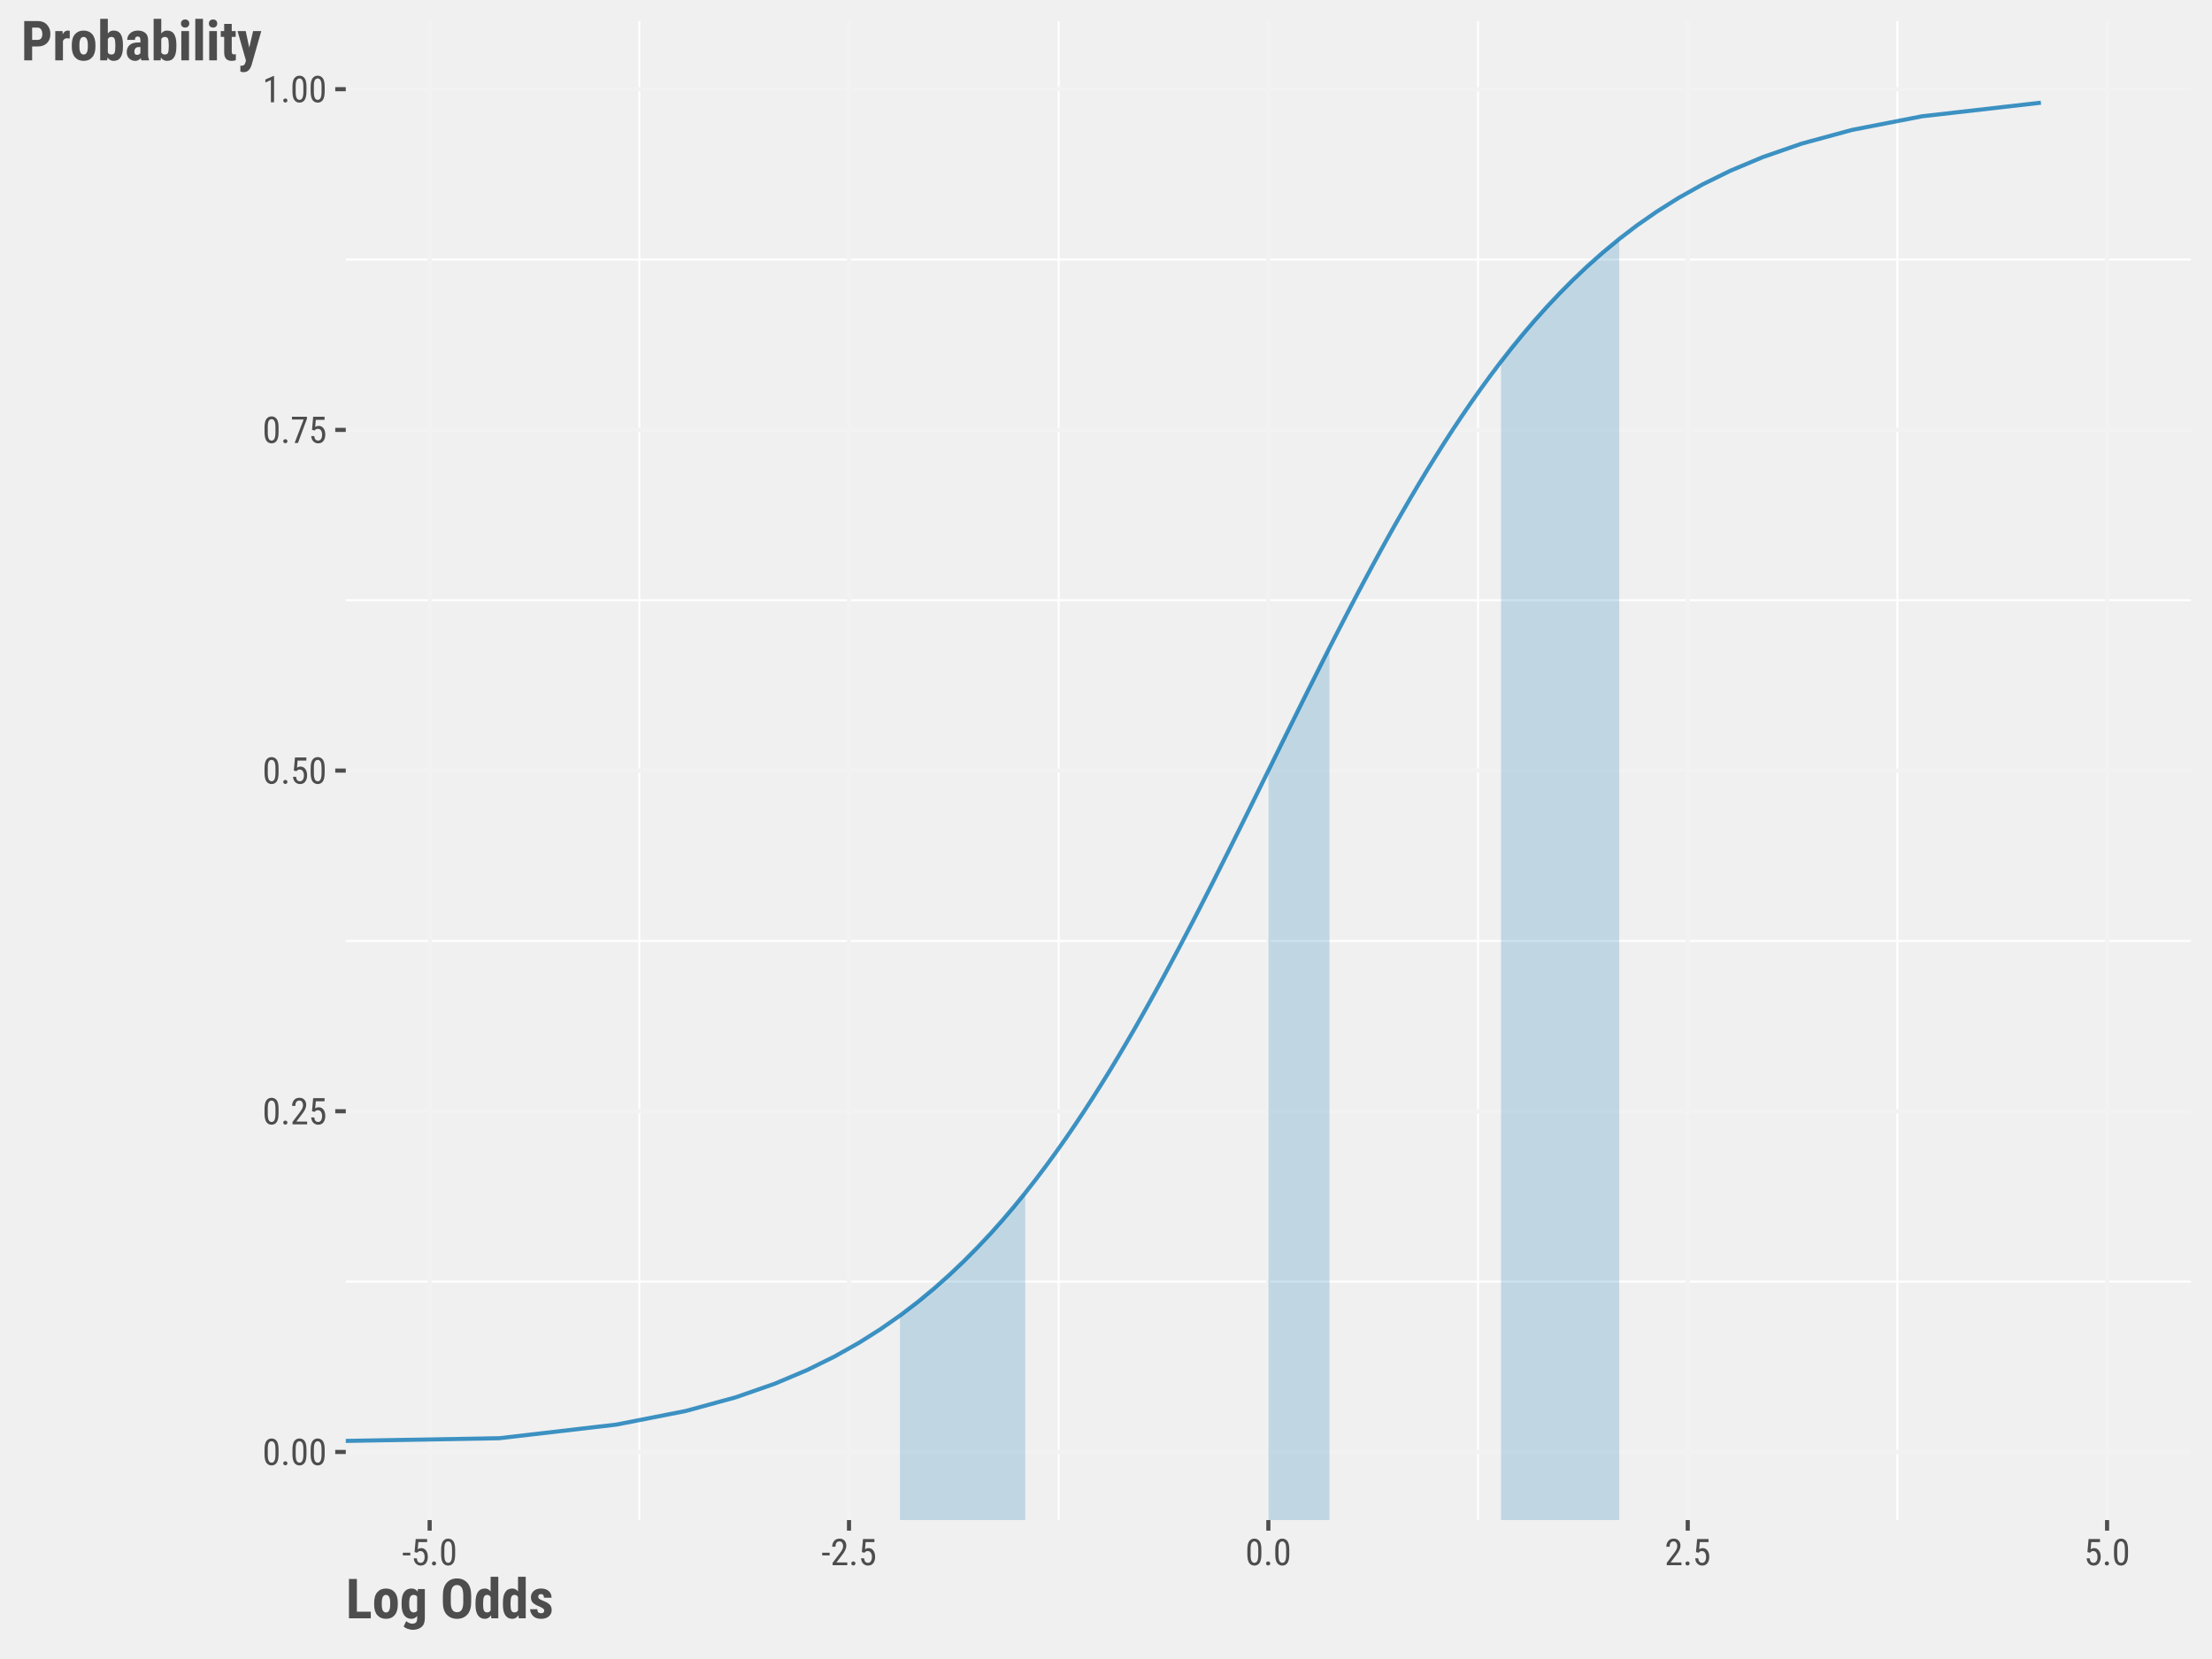
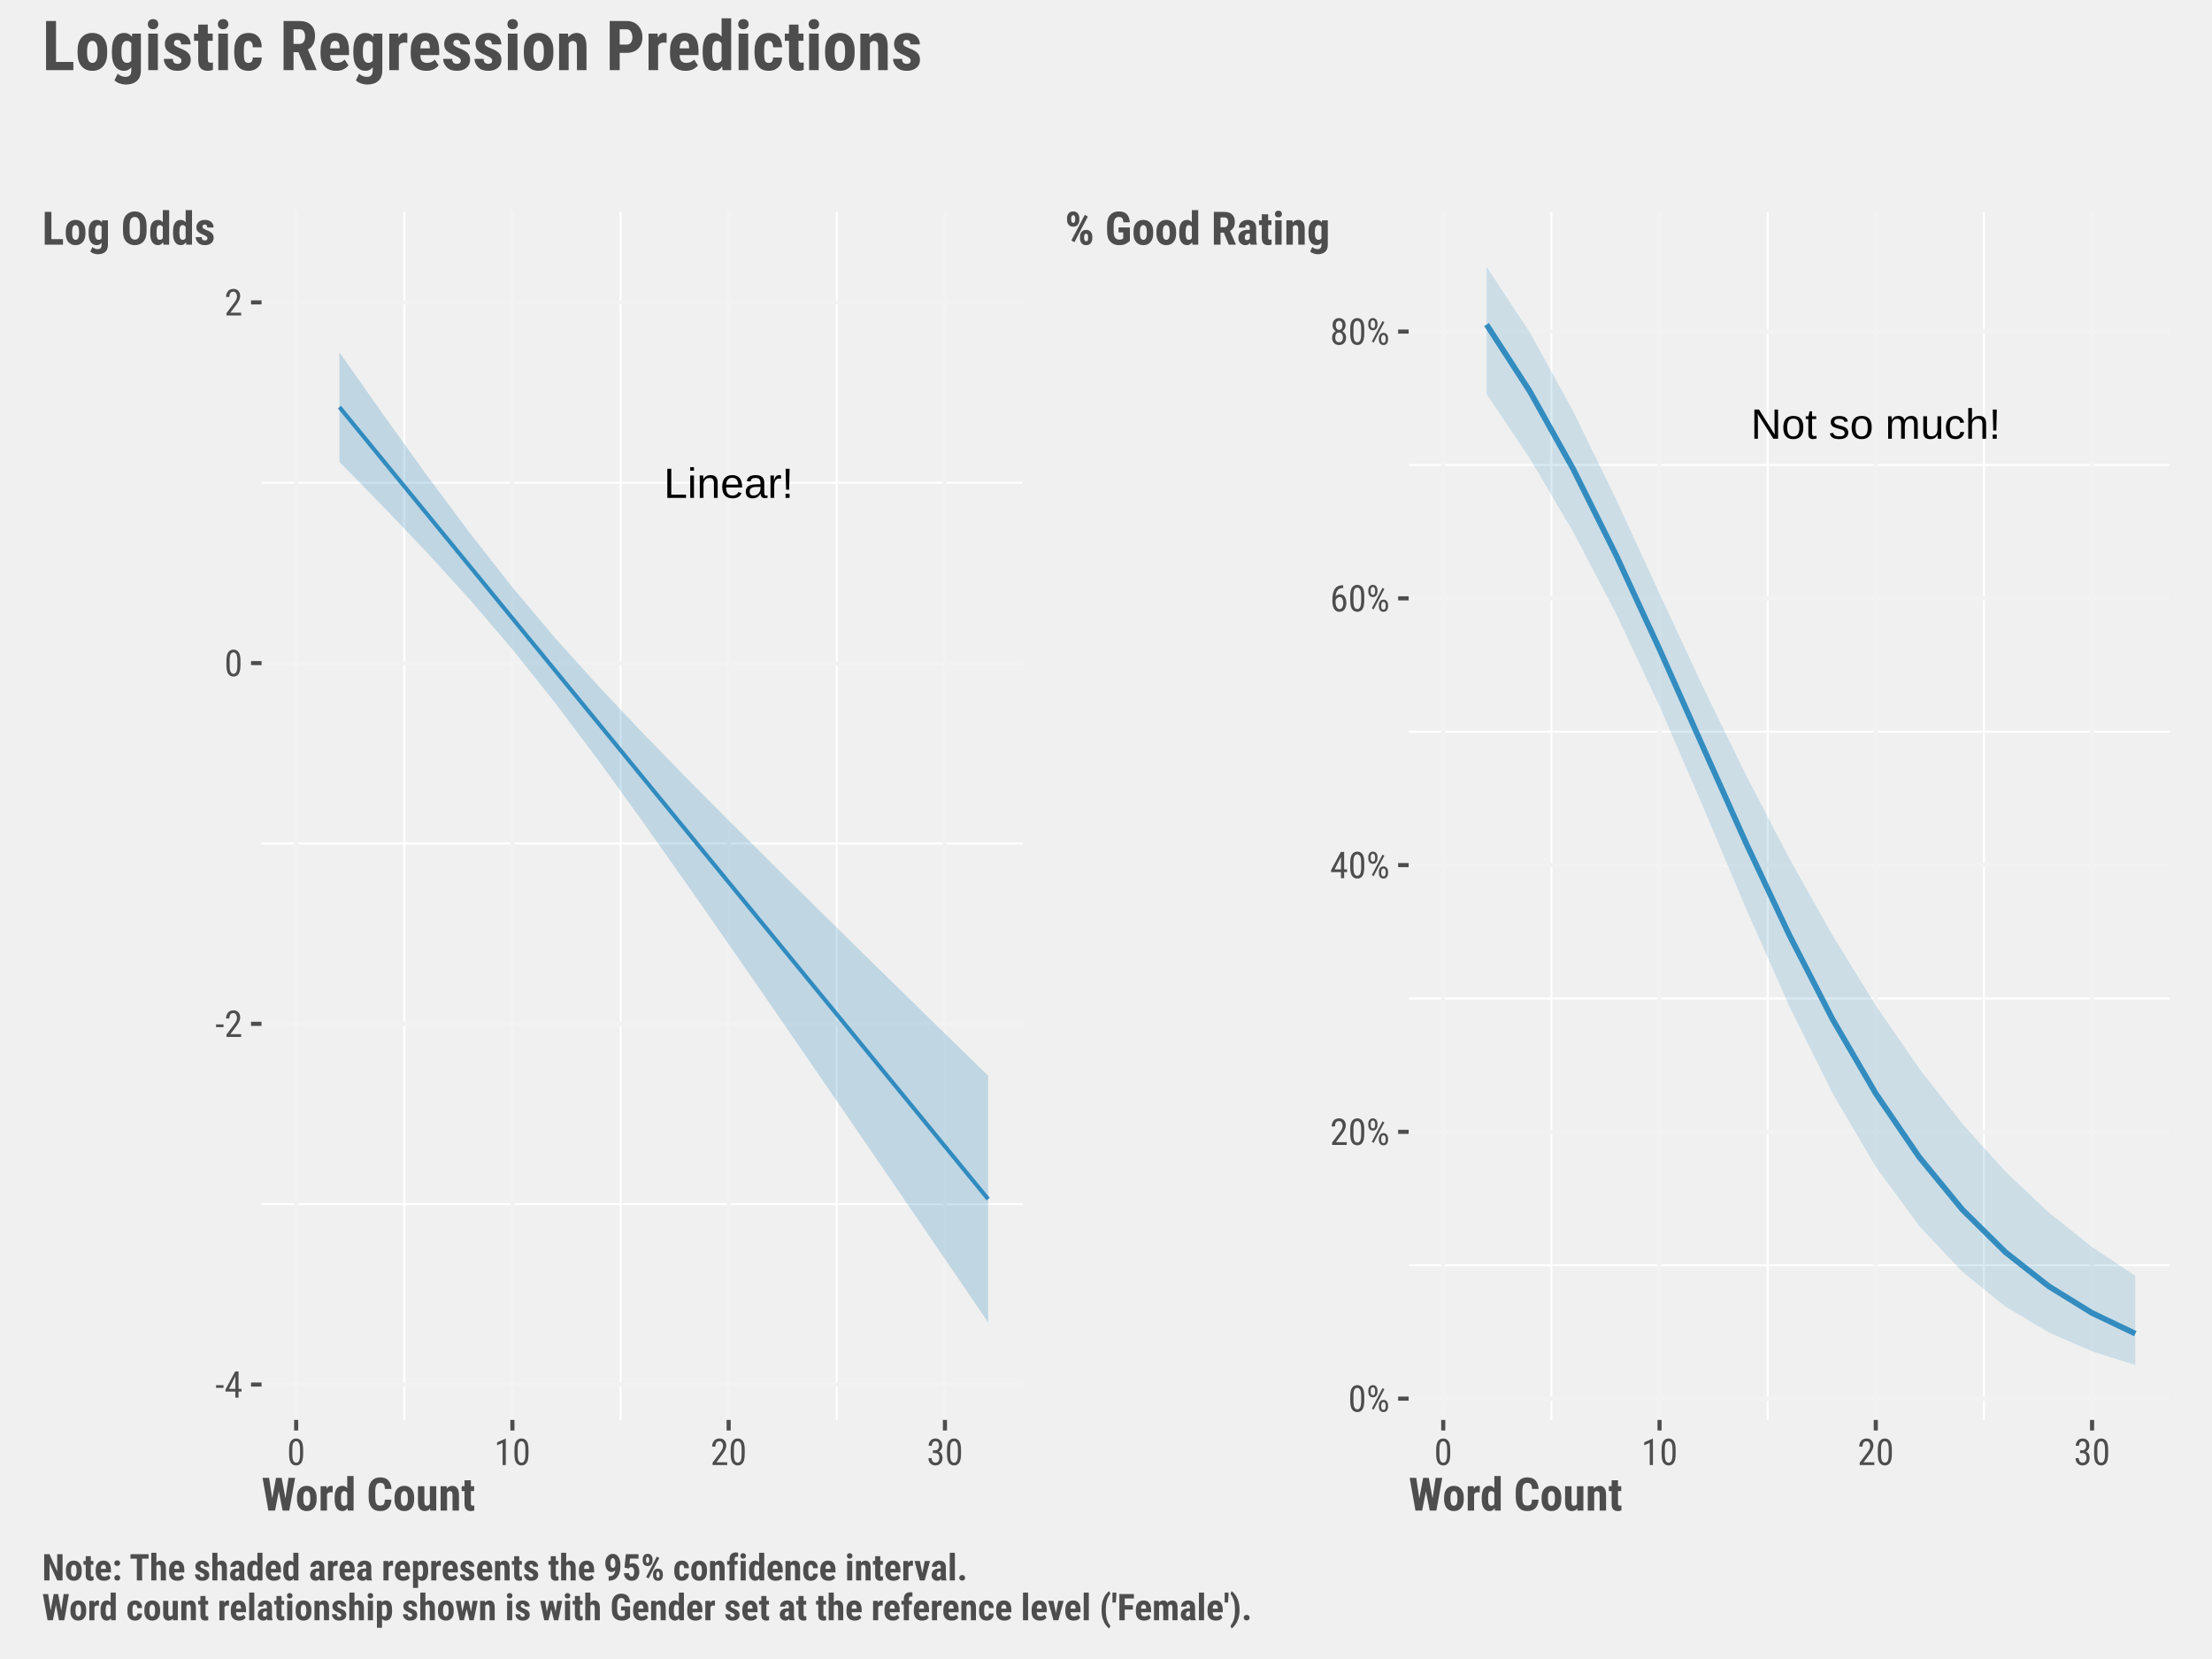
<svg xmlns="http://www.w3.org/2000/svg" class="svglite" width="576.00pt" height="432.00pt" viewBox="0 0 576.00 432.00">
  <defs>
    <style type="text/css">
    .svglite line, .svglite polyline, .svglite polygon, .svglite path, .svglite rect, .svglite circle {
      fill: none;
      stroke: #000000;
      stroke-linecap: round;
      stroke-linejoin: round;
      stroke-miterlimit: 10.00;
    }
    .svglite text {
      white-space: pre;
    }
  </style>
  </defs>
  <rect width="100%" height="100%" style="stroke: none; fill: none;" />
  <defs>
    <clipPath id="cpMC4wMHw1NzYuMDB8MC4wMHw0MzIuMDA=">
      <rect x="0.00" y="0.00" width="576.00" height="432.00" />
    </clipPath>
  </defs>
  <g clip-path="url(#cpMC4wMHw1NzYuMDB8MC4wMHw0MzIuMDA=)">
-     <rect x="0.00" y="0.00" width="576.00" height="432.00" style="stroke-width: 1.07; stroke: none;" />
+     <rect x="0.00" y="0" width="576.00" height="432.00" style="stroke-width: 1.07; stroke: none;" />
  </g>
  <defs>
-     <clipPath id="cpOTAuMDR8NTcwLjUyfDUuNDh8Mzk1Ljgz">
-       <rect x="90.04" y="5.48" width="480.48" height="390.35" />
+     <clipPath id="cpNjguMTB8NTY1LjA0fDU1LjE4fDM2OS43NQ==">
+       <rect x="68.10" y="55.18" width="496.94" height="314.57" />
    </clipPath>
  </defs>
-   <g clip-path="url(#cpOTAuMDR8NTcwLjUyfDUuNDh8Mzk1Ljgz)">
-     <polyline points="90.04,333.73 570.52,333.73 " style="stroke-width: 0.53; stroke: #FFFFFF; stroke-linecap: butt;" />
-     <polyline points="90.04,245.02 570.52,245.02 " style="stroke-width: 0.53; stroke: #FFFFFF; stroke-linecap: butt;" />
-     <polyline points="90.04,156.30 570.52,156.30 " style="stroke-width: 0.53; stroke: #FFFFFF; stroke-linecap: butt;" />
-     <polyline points="90.04,67.58 570.52,67.58 " style="stroke-width: 0.53; stroke: #FFFFFF; stroke-linecap: butt;" />
-     <polyline points="166.48,395.83 166.48,5.48 " style="stroke-width: 0.53; stroke: #FFFFFF; stroke-linecap: butt;" />
-     <polyline points="275.68,395.83 275.68,5.48 " style="stroke-width: 0.53; stroke: #FFFFFF; stroke-linecap: butt;" />
-     <polyline points="384.88,395.83 384.88,5.48 " style="stroke-width: 0.53; stroke: #FFFFFF; stroke-linecap: butt;" />
-     <polyline points="494.08,395.83 494.08,5.48 " style="stroke-width: 0.53; stroke: #FFFFFF; stroke-linecap: butt;" />
-     <polyline points="90.04,378.09 570.52,378.09 " style="stroke-width: 1.07; stroke: #F2F2F2; stroke-linecap: butt;" />
-     <polyline points="90.04,289.37 570.52,289.37 " style="stroke-width: 1.07; stroke: #F2F2F2; stroke-linecap: butt;" />
-     <polyline points="90.04,200.66 570.52,200.66 " style="stroke-width: 1.07; stroke: #F2F2F2; stroke-linecap: butt;" />
-     <polyline points="90.04,111.94 570.52,111.94 " style="stroke-width: 1.07; stroke: #F2F2F2; stroke-linecap: butt;" />
-     <polyline points="90.04,23.22 570.52,23.22 " style="stroke-width: 1.07; stroke: #F2F2F2; stroke-linecap: butt;" />
-     <polyline points="111.88,395.83 111.88,5.48 " style="stroke-width: 1.07; stroke: #F2F2F2; stroke-linecap: butt;" />
-     <polyline points="221.08,395.83 221.08,5.48 " style="stroke-width: 1.07; stroke: #F2F2F2; stroke-linecap: butt;" />
-     <polyline points="330.28,395.83 330.28,5.48 " style="stroke-width: 1.07; stroke: #F2F2F2; stroke-linecap: butt;" />
-     <polyline points="439.48,395.83 439.48,5.48 " style="stroke-width: 1.07; stroke: #F2F2F2; stroke-linecap: butt;" />
-     <polyline points="548.68,395.83 548.68,5.48 " style="stroke-width: 1.07; stroke: #F2F2F2; stroke-linecap: butt;" />
-     <polyline points="-72.03,378.05 130.00,374.51 160.50,370.96 178.59,367.41 191.57,363.86 201.76,360.31 210.17,356.76 217.36,353.21 223.65,349.67 229.27,346.12 234.35,342.57 239.00,339.02 243.29,335.47 247.28,331.92 251.02,328.37 254.54,324.82 257.88,321.28 261.05,317.73 264.07,314.18 266.97,310.63 269.75,307.08 272.43,303.53 275.02,299.98 277.52,296.44 279.95,292.89 282.31,289.34 284.61,285.79 286.85,282.24 289.05,278.69 291.19,275.14 293.29,271.59 295.35,268.05 297.37,264.50 299.36,260.95 301.32,257.40 303.26,253.85 305.16,250.30 307.05,246.75 308.91,243.21 310.76,239.66 312.59,236.11 314.40,232.56 316.20,229.01 317.98,225.46 319.76,221.91 321.53,218.36 323.29,214.82 325.05,211.27 326.80,207.72 328.55,204.17 330.30,200.62 332.04,197.07 333.79,193.52 335.54,189.98 337.30,186.43 339.06,182.88 340.83,179.33 342.61,175.78 344.39,172.23 346.19,168.68 348.01,165.13 349.84,161.59 351.68,158.04 353.54,154.49 355.43,150.94 357.34,147.39 359.27,143.84 361.23,140.29 363.22,136.74 365.25,133.20 367.31,129.65 369.41,126.10 371.55,122.55 373.75,119.00 375.99,115.45 378.29,111.90 380.65,108.36 383.08,104.81 385.59,101.26 388.18,97.71 390.86,94.16 393.64,90.61 396.54,87.06 399.57,83.51 402.74,79.97 406.08,76.42 409.61,72.87 413.35,69.32 417.35,65.77 421.65,62.22 426.30,58.67 431.39,55.13 437.02,51.58 443.33,48.03 450.54,44.48 458.98,40.93 469.21,37.38 482.27,33.83 500.50,30.28 531.44,26.74 " style="stroke-width: 1.07; stroke: #0072B2; stroke-opacity: 0.75; stroke-linecap: butt;" />
-     <polygon points="330.30,200.62 332.04,197.07 333.79,193.52 335.54,189.98 337.30,186.43 339.06,182.88 340.83,179.33 342.61,175.78 344.39,172.23 346.19,168.68 346.19,395.83 344.39,395.83 342.61,395.83 340.83,395.83 339.06,395.83 337.30,395.83 335.54,395.83 333.79,395.83 332.04,395.83 330.30,395.83 " style="stroke-width: 0.00; stroke: none; stroke-linecap: butt; fill: #0072B2; fill-opacity: 0.20;" />
-     <polyline points="330.30,200.62 332.04,197.07 333.79,193.52 335.54,189.98 337.30,186.43 339.06,182.88 340.83,179.33 342.61,175.78 344.39,172.23 346.19,168.68 " style="stroke-width: 1.07; stroke: none; stroke-linecap: butt;" />
-     <polyline points="346.19,395.83 344.39,395.83 342.61,395.83 340.83,395.83 339.06,395.83 337.30,395.83 335.54,395.83 333.79,395.83 332.04,395.83 330.30,395.83 " style="stroke-width: 1.07; stroke: none; stroke-linecap: butt;" />
-     <polygon points="234.35,342.57 239.00,339.02 243.29,335.47 247.28,331.92 251.02,328.37 254.54,324.82 257.88,321.28 261.05,317.73 264.07,314.18 266.97,310.63 266.97,395.83 264.07,395.83 261.05,395.83 257.88,395.83 254.54,395.83 251.02,395.83 247.28,395.83 243.29,395.83 239.00,395.83 234.35,395.83 " style="stroke-width: 0.00; stroke: none; stroke-linecap: butt; fill: #0072B2; fill-opacity: 0.20;" />
-     <polyline points="234.35,342.57 239.00,339.02 243.29,335.47 247.28,331.92 251.02,328.37 254.54,324.82 257.88,321.28 261.05,317.73 264.07,314.18 266.97,310.63 " style="stroke-width: 1.07; stroke: none; stroke-linecap: butt;" />
-     <polyline points="266.97,395.83 264.07,395.83 261.05,395.83 257.88,395.83 254.54,395.83 251.02,395.83 247.28,395.83 243.29,395.83 239.00,395.83 234.35,395.83 " style="stroke-width: 1.07; stroke: none; stroke-linecap: butt;" />
-     <polygon points="390.86,94.16 393.64,90.61 396.54,87.06 399.57,83.51 402.74,79.97 406.08,76.42 409.61,72.87 413.35,69.32 417.35,65.77 421.65,62.22 421.65,395.83 417.35,395.83 413.35,395.83 409.61,395.83 406.08,395.83 402.74,395.83 399.57,395.83 396.54,395.83 393.64,395.83 390.86,395.83 " style="stroke-width: 0.00; stroke: none; stroke-linecap: butt; fill: #0072B2; fill-opacity: 0.20;" />
-     <polyline points="390.86,94.16 393.64,90.61 396.54,87.06 399.57,83.51 402.74,79.97 406.08,76.42 409.61,72.87 413.35,69.32 417.35,65.77 421.65,62.22 " style="stroke-width: 1.07; stroke: none; stroke-linecap: butt;" />
-     <polyline points="421.65,395.83 417.35,395.83 413.35,395.83 409.61,395.83 406.08,395.83 402.74,395.83 399.57,395.83 396.54,395.83 393.64,395.83 390.86,395.83 " style="stroke-width: 1.07; stroke: none; stroke-linecap: butt;" />
+   <g clip-path="url(#cpNjguMTB8NTY1LjA0fDU1LjE4fDM2OS43NQ==)">
+ </g>
+   <g clip-path="url(#cpMC4wMHw1NzYuMDB8MC4wMHw0MzIuMDA=)">
+ </g>
+   <defs>
+     <clipPath id="cpNS40OHwyNzEuODF8MjcuNTl8NDAzLjcw">
+       <rect x="5.48" y="27.59" width="266.33" height="376.11" />
+     </clipPath>
+   </defs>
+   <g clip-path="url(#cpNS40OHwyNzEuODF8MjcuNTl8NDAzLjcw)">
+     <rect x="5.48" y="27.59" width="266.33" height="376.11" style="stroke-width: 1.07; stroke: none;" />
  </g>
  <g clip-path="url(#cpMC4wMHw1NzYuMDB8MC4wMHw0MzIuMDA=)">
-     <text x="85.10" y="381.50" text-anchor="end" style="font-size: 9.60px;fill: #4D4D4D; font-family: &quot;Roboto Condensed&quot;;" textLength="16.74px" lengthAdjust="spacingAndGlyphs">0.00</text>
-     <text x="85.10" y="292.78" text-anchor="end" style="font-size: 9.60px;fill: #4D4D4D; font-family: &quot;Roboto Condensed&quot;;" textLength="16.74px" lengthAdjust="spacingAndGlyphs">0.25</text>
-     <text x="85.10" y="204.07" text-anchor="end" style="font-size: 9.60px;fill: #4D4D4D; font-family: &quot;Roboto Condensed&quot;;" textLength="16.74px" lengthAdjust="spacingAndGlyphs">0.50</text>
-     <text x="85.10" y="115.35" text-anchor="end" style="font-size: 9.60px;fill: #4D4D4D; font-family: &quot;Roboto Condensed&quot;;" textLength="16.74px" lengthAdjust="spacingAndGlyphs">0.75</text>
-     <text x="85.10" y="26.63" text-anchor="end" style="font-size: 9.60px;fill: #4D4D4D; font-family: &quot;Roboto Condensed&quot;;" textLength="16.74px" lengthAdjust="spacingAndGlyphs">1.00</text>
-     <polyline points="87.30,378.09 90.04,378.09 " style="stroke-width: 1.07; stroke: #4D4D4D; stroke-linecap: butt;" />
-     <polyline points="87.30,289.37 90.04,289.37 " style="stroke-width: 1.07; stroke: #4D4D4D; stroke-linecap: butt;" />
-     <polyline points="87.30,200.66 90.04,200.66 " style="stroke-width: 1.07; stroke: #4D4D4D; stroke-linecap: butt;" />
-     <polyline points="87.30,111.94 90.04,111.94 " style="stroke-width: 1.07; stroke: #4D4D4D; stroke-linecap: butt;" />
-     <polyline points="87.30,23.22 90.04,23.22 " style="stroke-width: 1.07; stroke: #4D4D4D; stroke-linecap: butt;" />
-     <polyline points="111.88,398.57 111.88,395.83 " style="stroke-width: 1.07; stroke: #4D4D4D; stroke-linecap: butt;" />
-     <polyline points="221.08,398.57 221.08,395.83 " style="stroke-width: 1.07; stroke: #4D4D4D; stroke-linecap: butt;" />
-     <polyline points="330.28,398.57 330.28,395.83 " style="stroke-width: 1.07; stroke: #4D4D4D; stroke-linecap: butt;" />
-     <polyline points="439.48,398.57 439.48,395.83 " style="stroke-width: 1.07; stroke: #4D4D4D; stroke-linecap: butt;" />
-     <polyline points="548.68,398.57 548.68,395.83 " style="stroke-width: 1.07; stroke: #4D4D4D; stroke-linecap: butt;" />
-     <text x="111.88" y="407.58" text-anchor="middle" style="font-size: 9.60px;fill: #4D4D4D; font-family: &quot;Roboto Condensed&quot;;" textLength="14.38px" lengthAdjust="spacingAndGlyphs">-5.0</text>
-     <text x="221.08" y="407.58" text-anchor="middle" style="font-size: 9.60px;fill: #4D4D4D; font-family: &quot;Roboto Condensed&quot;;" textLength="14.38px" lengthAdjust="spacingAndGlyphs">-2.5</text>
-     <text x="330.28" y="407.58" text-anchor="middle" style="font-size: 9.60px;fill: #4D4D4D; font-family: &quot;Roboto Condensed&quot;;" textLength="12.00px" lengthAdjust="spacingAndGlyphs">0.0</text>
-     <text x="439.48" y="407.58" text-anchor="middle" style="font-size: 9.60px;fill: #4D4D4D; font-family: &quot;Roboto Condensed&quot;;" textLength="12.00px" lengthAdjust="spacingAndGlyphs">2.5</text>
-     <text x="548.68" y="407.58" text-anchor="middle" style="font-size: 9.60px;fill: #4D4D4D; font-family: &quot;Roboto Condensed&quot;;" textLength="12.00px" lengthAdjust="spacingAndGlyphs">5.0</text>
-     <text x="90.04" y="421.40" style="font-size: 14.40px; font-weight: bold;fill: #4D4D4D; font-family: &quot;Roboto Condensed&quot;;" textLength="54.10px" lengthAdjust="spacingAndGlyphs">Log Odds</text>
-     <text x="5.48" y="15.71" style="font-size: 14.40px; font-weight: bold;fill: #4D4D4D; font-family: &quot;Roboto Condensed&quot;;" textLength="62.88px" lengthAdjust="spacingAndGlyphs">Probability</text>
+ </g>
+   <defs>
+     <clipPath id="cpNjguMTB8MjY2LjMzfDU1LjE4fDM2OS43NQ==">
+       <rect x="68.10" y="55.18" width="198.23" height="314.57" />
+     </clipPath>
+   </defs>
+   <g clip-path="url(#cpNjguMTB8MjY2LjMzfDU1LjE4fDM2OS43NQ==)">
+     <polyline points="68.10,313.56 266.33,313.56 " style="stroke-width: 0.53; stroke: #FFFFFF; stroke-linecap: butt;" />
+     <polyline points="68.10,219.64 266.33,219.64 " style="stroke-width: 0.53; stroke: #FFFFFF; stroke-linecap: butt;" />
+     <polyline points="68.10,125.71 266.33,125.71 " style="stroke-width: 0.53; stroke: #FFFFFF; stroke-linecap: butt;" />
+     <polyline points="105.27,369.75 105.27,55.18 " style="stroke-width: 0.53; stroke: #FFFFFF; stroke-linecap: butt;" />
+     <polyline points="161.59,369.75 161.59,55.18 " style="stroke-width: 0.53; stroke: #FFFFFF; stroke-linecap: butt;" />
+     <polyline points="217.90,369.75 217.90,55.18 " style="stroke-width: 0.53; stroke: #FFFFFF; stroke-linecap: butt;" />
+     <polyline points="68.10,360.53 266.33,360.53 " style="stroke-width: 1.07; stroke: #F2F2F2; stroke-linecap: butt;" />
+     <polyline points="68.10,266.60 266.33,266.60 " style="stroke-width: 1.07; stroke: #F2F2F2; stroke-linecap: butt;" />
+     <polyline points="68.10,172.67 266.33,172.67 " style="stroke-width: 1.07; stroke: #F2F2F2; stroke-linecap: butt;" />
+     <polyline points="68.10,78.74 266.33,78.74 " style="stroke-width: 1.07; stroke: #F2F2F2; stroke-linecap: butt;" />
+     <polyline points="77.12,369.75 77.12,55.18 " style="stroke-width: 1.07; stroke: #F2F2F2; stroke-linecap: butt;" />
+     <polyline points="133.43,369.75 133.43,55.18 " style="stroke-width: 1.07; stroke: #F2F2F2; stroke-linecap: butt;" />
+     <polyline points="189.74,369.75 189.74,55.18 " style="stroke-width: 1.07; stroke: #F2F2F2; stroke-linecap: butt;" />
+     <polyline points="246.06,369.75 246.06,55.18 " style="stroke-width: 1.07; stroke: #F2F2F2; stroke-linecap: butt;" />
+     <polygon points="88.38,91.74 99.64,107.74 110.90,123.42 122.17,138.57 133.43,152.93 144.69,166.30 155.96,178.80 167.22,190.72 178.48,202.29 189.74,213.64 201.01,224.86 212.27,236.00 223.53,247.09 234.80,258.13 246.06,269.14 257.32,280.14 257.32,344.36 246.06,327.85 234.80,311.37 223.53,294.91 212.27,278.50 201.01,262.14 189.74,245.86 178.48,229.71 167.22,213.78 155.96,198.19 144.69,183.20 133.43,169.07 122.17,155.92 110.90,143.58 99.64,131.76 88.38,120.26 " style="stroke-width: 0.00; stroke: none; stroke-linecap: butt; fill: #0072B2; fill-opacity: 0.20;" />
+     <polyline points="88.38,91.74 99.64,107.74 110.90,123.42 122.17,138.57 133.43,152.93 144.69,166.30 155.96,178.80 167.22,190.72 178.48,202.29 189.74,213.64 201.01,224.86 212.27,236.00 223.53,247.09 234.80,258.13 246.06,269.14 257.32,280.14 " style="stroke-width: 1.07; stroke: none; stroke-linecap: butt;" />
+     <polyline points="257.32,344.36 246.06,327.85 234.80,311.37 223.53,294.91 212.27,278.50 201.01,262.14 189.74,245.86 178.48,229.71 167.22,213.78 155.96,198.19 144.69,183.20 133.43,169.07 122.17,155.92 110.90,143.58 99.64,131.76 88.38,120.26 " style="stroke-width: 1.07; stroke: none; stroke-linecap: butt;" />
+     <polyline points="88.38,106.00 99.64,119.75 110.90,133.50 122.17,147.25 133.43,161.00 144.69,174.75 155.96,188.50 167.22,202.25 178.48,216.00 189.74,229.75 201.01,243.50 212.27,257.25 223.53,271.00 234.80,284.75 246.06,298.50 257.32,312.25 " style="stroke-width: 1.07; stroke: #0072B2; stroke-opacity: 0.75; stroke-linecap: butt;" />
+     <text x="189.74" y="129.66" text-anchor="middle" style="font-size: 11.04px; font-family: &quot;Arial&quot;;" textLength="33.72px" lengthAdjust="spacingAndGlyphs">Linear!</text>
+   </g>
+   <g clip-path="url(#cpMC4wMHw1NzYuMDB8MC4wMHw0MzIuMDA=)">
+     <text x="63.17" y="363.94" text-anchor="end" style="font-size: 9.60px;fill: #4D4D4D; font-family: &quot;Roboto Condensed&quot;;" textLength="7.11px" lengthAdjust="spacingAndGlyphs">-4</text>
+     <text x="63.17" y="270.01" text-anchor="end" style="font-size: 9.60px;fill: #4D4D4D; font-family: &quot;Roboto Condensed&quot;;" textLength="7.11px" lengthAdjust="spacingAndGlyphs">-2</text>
+     <text x="63.17" y="176.08" text-anchor="end" style="font-size: 9.60px;fill: #4D4D4D; font-family: &quot;Roboto Condensed&quot;;" textLength="4.74px" lengthAdjust="spacingAndGlyphs">0</text>
+     <text x="63.17" y="82.15" text-anchor="end" style="font-size: 9.60px;fill: #4D4D4D; font-family: &quot;Roboto Condensed&quot;;" textLength="4.74px" lengthAdjust="spacingAndGlyphs">2</text>
+     <polyline points="65.37,360.53 68.10,360.53 " style="stroke-width: 1.07; stroke: #4D4D4D; stroke-linecap: butt;" />
+     <polyline points="65.37,266.60 68.10,266.60 " style="stroke-width: 1.07; stroke: #4D4D4D; stroke-linecap: butt;" />
+     <polyline points="65.37,172.67 68.10,172.67 " style="stroke-width: 1.07; stroke: #4D4D4D; stroke-linecap: butt;" />
+     <polyline points="65.37,78.74 68.10,78.74 " style="stroke-width: 1.07; stroke: #4D4D4D; stroke-linecap: butt;" />
+     <polyline points="77.12,372.49 77.12,369.75 " style="stroke-width: 1.07; stroke: #4D4D4D; stroke-linecap: butt;" />
+     <polyline points="133.43,372.49 133.43,369.75 " style="stroke-width: 1.07; stroke: #4D4D4D; stroke-linecap: butt;" />
+     <polyline points="189.74,372.49 189.74,369.75 " style="stroke-width: 1.07; stroke: #4D4D4D; stroke-linecap: butt;" />
+     <polyline points="246.06,372.49 246.06,369.75 " style="stroke-width: 1.07; stroke: #4D4D4D; stroke-linecap: butt;" />
+     <text x="77.12" y="381.50" text-anchor="middle" style="font-size: 9.60px;fill: #4D4D4D; font-family: &quot;Roboto Condensed&quot;;" textLength="4.74px" lengthAdjust="spacingAndGlyphs">0</text>
+     <text x="133.43" y="381.50" text-anchor="middle" style="font-size: 9.60px;fill: #4D4D4D; font-family: &quot;Roboto Condensed&quot;;" textLength="9.48px" lengthAdjust="spacingAndGlyphs">10</text>
+     <text x="189.74" y="381.50" text-anchor="middle" style="font-size: 9.60px;fill: #4D4D4D; font-family: &quot;Roboto Condensed&quot;;" textLength="9.48px" lengthAdjust="spacingAndGlyphs">20</text>
+     <text x="246.06" y="381.50" text-anchor="middle" style="font-size: 9.60px;fill: #4D4D4D; font-family: &quot;Roboto Condensed&quot;;" textLength="9.48px" lengthAdjust="spacingAndGlyphs">30</text>
+     <text x="68.10" y="393.36" style="font-size: 12.00px; font-weight: bold;fill: #4D4D4D; font-family: &quot;Roboto Condensed&quot;;" textLength="55.97px" lengthAdjust="spacingAndGlyphs">Word Count</text>
+     <text x="10.96" y="63.71" style="font-size: 12.00px; font-weight: bold;fill: #4D4D4D; font-family: &quot;Roboto Condensed&quot;;" textLength="45.10px" lengthAdjust="spacingAndGlyphs">Log Odds</text>
+   </g>
+   <defs>
+     <clipPath id="cpMjcxLjgxfDU3MC41MnwyNy41OXw0MDMuNzA=">
+       <rect x="271.81" y="27.59" width="298.71" height="376.11" />
+     </clipPath>
+   </defs>
+   <g clip-path="url(#cpMjcxLjgxfDU3MC41MnwyNy41OXw0MDMuNzA=)">
+     <rect x="271.81" y="27.59" width="298.71" height="376.11" style="stroke-width: 1.07; stroke: none;" />
+   </g>
+   <g clip-path="url(#cpMC4wMHw1NzYuMDB8MC4wMHw0MzIuMDA=)">
+ </g>
+   <defs>
+     <clipPath id="cpMzY2LjgxfDU2NS4wNHw1NS4xOHwzNjkuNzU=">
+       <rect x="366.81" y="55.18" width="198.23" height="314.57" />
+     </clipPath>
+   </defs>
+   <g clip-path="url(#cpMzY2LjgxfDU2NS4wNHw1NS4xOHwzNjkuNzU=)">
+     <polyline points="366.81,329.47 565.04,329.47 " style="stroke-width: 0.53; stroke: #FFFFFF; stroke-linecap: butt;" />
+     <polyline points="366.81,260.00 565.04,260.00 " style="stroke-width: 0.53; stroke: #FFFFFF; stroke-linecap: butt;" />
+     <polyline points="366.81,190.54 565.04,190.54 " style="stroke-width: 0.53; stroke: #FFFFFF; stroke-linecap: butt;" />
+     <polyline points="366.81,121.07 565.04,121.07 " style="stroke-width: 0.53; stroke: #FFFFFF; stroke-linecap: butt;" />
+     <polyline points="403.98,369.75 403.98,55.18 " style="stroke-width: 0.53; stroke: #FFFFFF; stroke-linecap: butt;" />
+     <polyline points="460.30,369.75 460.30,55.18 " style="stroke-width: 0.53; stroke: #FFFFFF; stroke-linecap: butt;" />
+     <polyline points="516.61,369.75 516.61,55.18 " style="stroke-width: 0.53; stroke: #FFFFFF; stroke-linecap: butt;" />
+     <polyline points="366.81,364.20 565.04,364.20 " style="stroke-width: 1.07; stroke: #F2F2F2; stroke-linecap: butt;" />
+     <polyline points="366.81,294.73 565.04,294.73 " style="stroke-width: 1.07; stroke: #F2F2F2; stroke-linecap: butt;" />
+     <polyline points="366.81,225.27 565.04,225.27 " style="stroke-width: 1.07; stroke: #F2F2F2; stroke-linecap: butt;" />
+     <polyline points="366.81,155.81 565.04,155.81 " style="stroke-width: 1.07; stroke: #F2F2F2; stroke-linecap: butt;" />
+     <polyline points="366.81,86.34 565.04,86.34 " style="stroke-width: 1.07; stroke: #F2F2F2; stroke-linecap: butt;" />
+     <polyline points="375.82,369.75 375.82,55.18 " style="stroke-width: 1.07; stroke: #F2F2F2; stroke-linecap: butt;" />
+     <polyline points="432.14,369.75 432.14,55.18 " style="stroke-width: 1.07; stroke: #F2F2F2; stroke-linecap: butt;" />
+     <polyline points="488.45,369.75 488.45,55.18 " style="stroke-width: 1.07; stroke: #F2F2F2; stroke-linecap: butt;" />
+     <polyline points="544.77,369.75 544.77,55.18 " style="stroke-width: 1.07; stroke: #F2F2F2; stroke-linecap: butt;" />
+     <polyline points="387.09,84.51 398.35,101.88 409.61,122.04 420.88,144.65 432.14,169.07 443.40,194.38 454.66,219.53 465.93,243.48 477.19,265.41 488.45,284.75 499.72,301.26 510.98,314.97 522.24,326.09 533.51,334.95 544.77,341.90 556.03,347.28 " style="stroke-width: 1.49; stroke: #0072B2; stroke-opacity: 0.75; stroke-linecap: butt;" />
+     <polygon points="387.09,69.48 398.35,86.54 409.61,107.00 420.88,130.13 432.14,154.56 443.40,178.77 454.66,201.86 465.93,223.51 477.19,243.55 488.45,261.82 499.72,278.19 510.98,292.61 522.24,305.10 533.51,315.75 544.77,324.73 556.03,332.21 556.03,355.45 544.77,351.89 533.51,346.98 522.24,340.25 510.98,331.18 499.72,319.20 488.45,303.81 477.19,284.70 465.93,262.03 454.66,236.60 443.40,209.92 432.14,183.89 420.88,159.90 409.61,138.41 398.35,119.35 387.09,102.58 " style="stroke-width: 0.00; stroke: none; stroke-linecap: butt; fill: #0072B2; fill-opacity: 0.15;" />
+     <polyline points="387.09,69.48 398.35,86.54 409.61,107.00 420.88,130.13 432.14,154.56 443.40,178.77 454.66,201.86 465.93,223.51 477.19,243.55 488.45,261.82 499.72,278.19 510.98,292.61 522.24,305.10 533.51,315.75 544.77,324.73 556.03,332.21 " style="stroke-width: 1.07; stroke: none; stroke-linecap: butt;" />
+     <polyline points="556.03,355.45 544.77,351.89 533.51,346.98 522.24,340.25 510.98,331.18 499.72,319.20 488.45,303.81 477.19,284.70 465.93,262.03 454.66,236.60 443.40,209.92 432.14,183.89 420.88,159.90 409.61,138.41 398.35,119.35 387.09,102.58 " style="stroke-width: 1.07; stroke: none; stroke-linecap: butt;" />
+     <text x="488.45" y="114.24" text-anchor="middle" style="font-size: 11.04px; font-family: &quot;Arial&quot;;" textLength="64.99px" lengthAdjust="spacingAndGlyphs">Not so much!</text>
+   </g>
+   <g clip-path="url(#cpMC4wMHw1NzYuMDB8MC4wMHw0MzIuMDA=)">
+     <text x="361.88" y="367.61" text-anchor="end" style="font-size: 9.60px;fill: #4D4D4D; font-family: &quot;Roboto Condensed&quot;;" textLength="10.81px" lengthAdjust="spacingAndGlyphs">0%</text>
+     <text x="361.88" y="298.14" text-anchor="end" style="font-size: 9.60px;fill: #4D4D4D; font-family: &quot;Roboto Condensed&quot;;" textLength="15.54px" lengthAdjust="spacingAndGlyphs">20%</text>
+     <text x="361.88" y="228.68" text-anchor="end" style="font-size: 9.60px;fill: #4D4D4D; font-family: &quot;Roboto Condensed&quot;;" textLength="15.54px" lengthAdjust="spacingAndGlyphs">40%</text>
+     <text x="361.88" y="159.22" text-anchor="end" style="font-size: 9.60px;fill: #4D4D4D; font-family: &quot;Roboto Condensed&quot;;" textLength="15.54px" lengthAdjust="spacingAndGlyphs">60%</text>
+     <text x="361.88" y="89.75" text-anchor="end" style="font-size: 9.60px;fill: #4D4D4D; font-family: &quot;Roboto Condensed&quot;;" textLength="15.54px" lengthAdjust="spacingAndGlyphs">80%</text>
+     <polyline points="364.07,364.20 366.81,364.20 " style="stroke-width: 1.07; stroke: #4D4D4D; stroke-linecap: butt;" />
+     <polyline points="364.07,294.73 366.81,294.73 " style="stroke-width: 1.07; stroke: #4D4D4D; stroke-linecap: butt;" />
+     <polyline points="364.07,225.27 366.81,225.27 " style="stroke-width: 1.07; stroke: #4D4D4D; stroke-linecap: butt;" />
+     <polyline points="364.07,155.81 366.81,155.81 " style="stroke-width: 1.07; stroke: #4D4D4D; stroke-linecap: butt;" />
+     <polyline points="364.07,86.34 366.81,86.34 " style="stroke-width: 1.07; stroke: #4D4D4D; stroke-linecap: butt;" />
+     <polyline points="375.82,372.49 375.82,369.75 " style="stroke-width: 1.07; stroke: #4D4D4D; stroke-linecap: butt;" />
+     <polyline points="432.14,372.49 432.14,369.75 " style="stroke-width: 1.07; stroke: #4D4D4D; stroke-linecap: butt;" />
+     <polyline points="488.45,372.49 488.45,369.75 " style="stroke-width: 1.07; stroke: #4D4D4D; stroke-linecap: butt;" />
+     <polyline points="544.77,372.49 544.77,369.75 " style="stroke-width: 1.07; stroke: #4D4D4D; stroke-linecap: butt;" />
+     <text x="375.82" y="381.50" text-anchor="middle" style="font-size: 9.60px;fill: #4D4D4D; font-family: &quot;Roboto Condensed&quot;;" textLength="4.74px" lengthAdjust="spacingAndGlyphs">0</text>
+     <text x="432.14" y="381.50" text-anchor="middle" style="font-size: 9.60px;fill: #4D4D4D; font-family: &quot;Roboto Condensed&quot;;" textLength="9.48px" lengthAdjust="spacingAndGlyphs">10</text>
+     <text x="488.45" y="381.50" text-anchor="middle" style="font-size: 9.60px;fill: #4D4D4D; font-family: &quot;Roboto Condensed&quot;;" textLength="9.48px" lengthAdjust="spacingAndGlyphs">20</text>
+     <text x="544.77" y="381.50" text-anchor="middle" style="font-size: 9.60px;fill: #4D4D4D; font-family: &quot;Roboto Condensed&quot;;" textLength="9.48px" lengthAdjust="spacingAndGlyphs">30</text>
+     <text x="366.81" y="393.36" style="font-size: 12.00px; font-weight: bold;fill: #4D4D4D; font-family: &quot;Roboto Condensed&quot;;" textLength="55.97px" lengthAdjust="spacingAndGlyphs">Word Count</text>
+     <text x="277.29" y="63.71" style="font-size: 12.00px; font-weight: bold;fill: #4D4D4D; font-family: &quot;Roboto Condensed&quot;;" textLength="69.05px" lengthAdjust="spacingAndGlyphs">% Good Rating</text>
+     <text x="10.96" y="411.54" style="font-size: 9.60px; font-weight: bold;fill: #4D4D4D; font-family: &quot;Roboto Condensed&quot;;" textLength="241.26px" lengthAdjust="spacingAndGlyphs">Note: The shaded area represents the 95% confidence interval.</text>
+     <text x="10.96" y="421.91" style="font-size: 9.60px; font-weight: bold;fill: #4D4D4D; font-family: &quot;Roboto Condensed&quot;;" textLength="315.60px" lengthAdjust="spacingAndGlyphs">Word count relationship shown is with Gender set at the reference level ('Female').</text>
+     <text x="10.96" y="18.27" style="font-size: 18.00px; font-weight: bold;fill: #4D4D4D; font-family: &quot;Roboto Condensed&quot;;" textLength="229.47px" lengthAdjust="spacingAndGlyphs">Logistic Regression Predictions</text>
  </g>
</svg>
